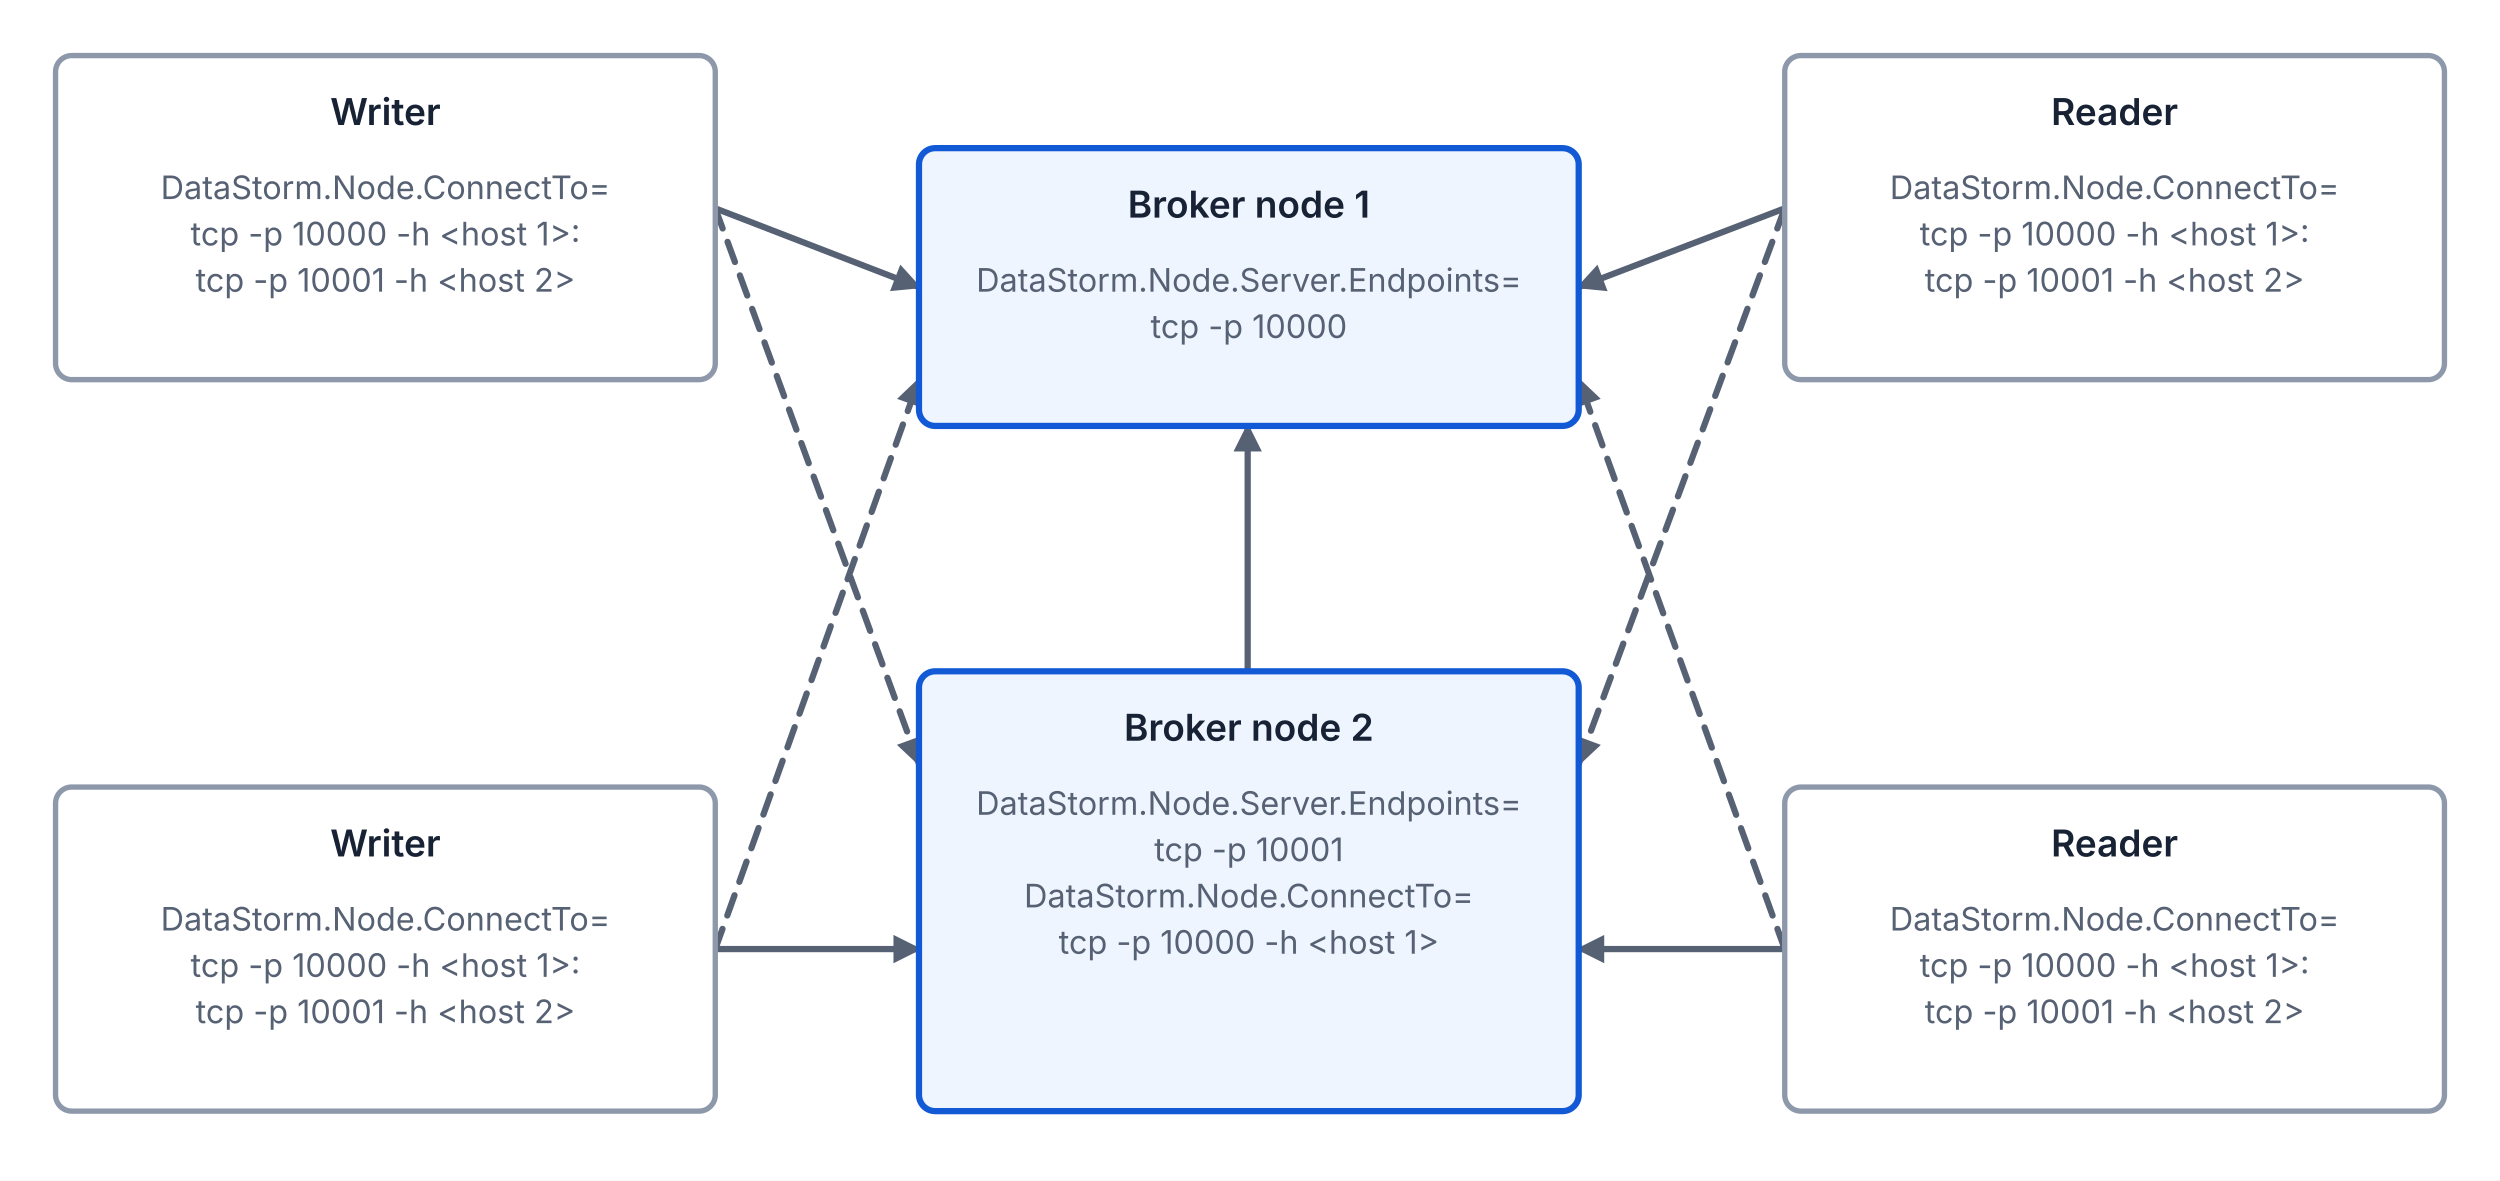
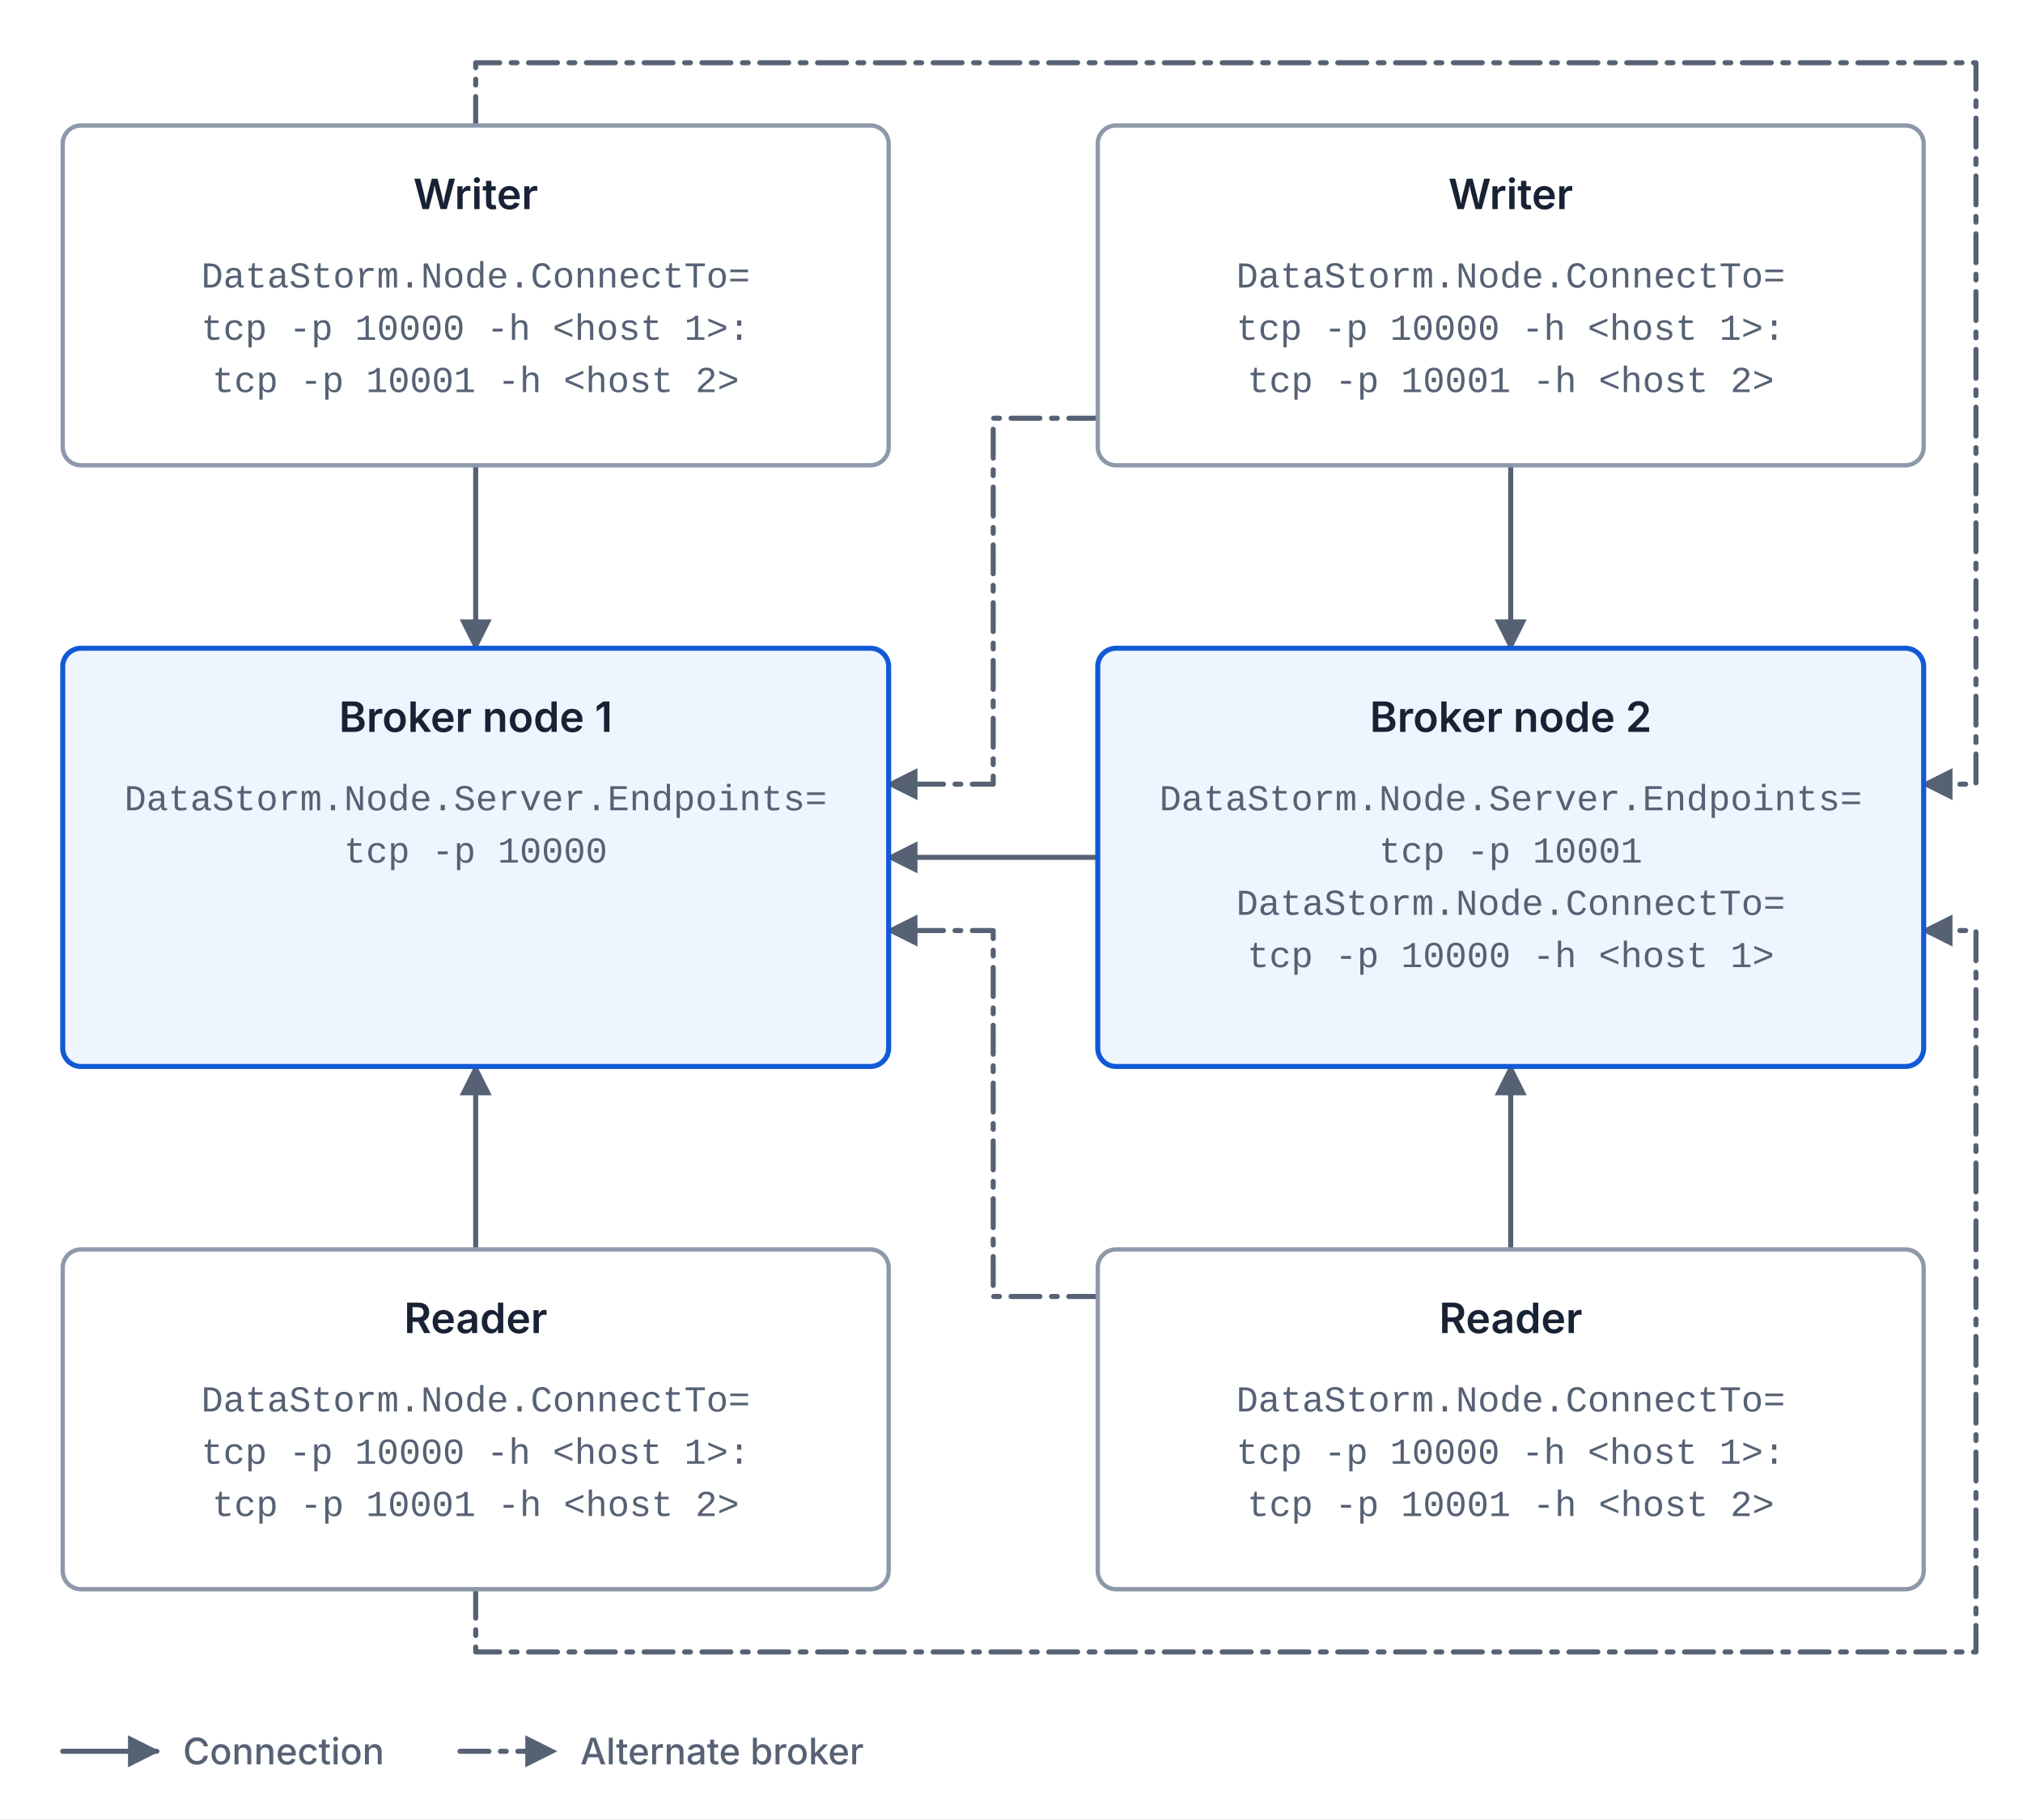
- <svg xmlns="http://www.w3.org/2000/svg" width="700" height="330.56" viewBox="0 0 1080 510" role="img" aria-labelledby="title description">
+ <svg xmlns="http://www.w3.org/2000/svg" width="700" height="629.46" viewBox="0 0 774 696" role="img" aria-labelledby="title description">
  <defs>
    <marker id="arrow" viewBox="0 0 8 8" refX="7.2" refY="4" markerWidth="7" markerHeight="7" orient="auto-start-reverse">
      <path d="M 0 0 L 8 4 L 0 8 Z" fill="#566174" />
    </marker>
  </defs>
  <style>
    text {
      fill: #182235;
      font-family: Inter, ui-sans-serif, system-ui, -apple-system, BlinkMacSystemFont, "Segoe UI", sans-serif;
    }
    .label {
      font-size: 16px;
      font-weight: 600;
      text-anchor: middle;
    }
    .annotation {
      fill: #566174;
      font-size: 14px;
      text-anchor: middle;
+     }
+     .code {
+       font-family: ui-monospace, SFMono-Regular, Menlo, Monaco, Consolas, "Liberation Mono", monospace;
    }
    .application {
      fill: #ffffff;
      stroke: #8d99aa;
      stroke-width: 1.5;
    }
    .runtime {
      fill: #eef5ff;
      stroke: #1259d6;
      stroke-width: 1.75;
    }
    .connector {
      fill: none;
      stroke: #566174;
      stroke-width: 1.75;
      stroke-linecap: round;
      stroke-linejoin: round;
    }
    .one-way {
      marker-end: url(#arrow);
    }
    .alternate {
-       stroke-dasharray: 6 4;
+       stroke-dasharray: 10 4 2 4;
      marker-end: url(#arrow);
    }
+     .legend-label {
+       fill: #566174;
+       font-size: 14px;
+       font-weight: 500;
+     }
  </style>
-   <rect width="1080" height="510" fill="#ffffff" />
+   <rect width="774" height="696" fill="#ffffff" />
  <g id="boundaries" aria-hidden="true">
  </g>
  <g id="connectors" aria-hidden="true">
-     <path class="connector one-way" d="M 309 90 L 397 124" vector-effect="non-scaling-stroke" />
-     <path class="connector one-way" d="M 309 410 L 397 410" vector-effect="non-scaling-stroke" />
-     <path class="connector alternate" d="M 309 90 L 397 330" vector-effect="non-scaling-stroke" />
-     <path class="connector alternate" d="M 309 410 L 397 164" vector-effect="non-scaling-stroke" />
-     <path class="connector one-way" d="M 771 90 L 682 124" vector-effect="non-scaling-stroke" />
-     <path class="connector one-way" d="M 771 410 L 682 410" vector-effect="non-scaling-stroke" />
-     <path class="connector alternate" d="M 771 90 L 682 330" vector-effect="non-scaling-stroke" />
-     <path class="connector alternate" d="M 771 410 L 682 164" vector-effect="non-scaling-stroke" />
-     <path class="connector one-way" d="M 539 290 L 539 184" vector-effect="non-scaling-stroke" />
+     <path class="connector one-way" d="M 182 178 V 248" vector-effect="non-scaling-stroke" />
+     <path class="connector one-way" d="M 578 178 V 248" vector-effect="non-scaling-stroke" />
+     <path class="connector one-way" d="M 182 478 V 408" vector-effect="non-scaling-stroke" />
+     <path class="connector one-way" d="M 578 478 V 408" vector-effect="non-scaling-stroke" />
+     <path class="connector one-way" d="M 420 328 H 340" vector-effect="non-scaling-stroke" />
+     <path class="connector alternate" d="M 420 160 H 380 V 300 H 340" vector-effect="non-scaling-stroke" />
+     <path class="connector alternate" d="M 420 496 H 380 V 356 H 340" vector-effect="non-scaling-stroke" />
+     <path class="connector alternate" d="M 182 48 V 24 H 756 V 300 H 736" vector-effect="non-scaling-stroke" />
+     <path class="connector alternate" d="M 182 608 V 632 H 756 V 356 H 736" vector-effect="non-scaling-stroke" />
  </g>
  <g id="components" aria-hidden="true">
-     <rect class="application" x="24" y="24" width="285" height="140" rx="7" vector-effect="non-scaling-stroke" />
-     <rect class="application" x="24" y="340" width="285" height="140" rx="7" vector-effect="non-scaling-stroke" />
-     <rect class="application" x="771" y="24" width="285" height="140" rx="7" vector-effect="non-scaling-stroke" />
-     <rect class="application" x="771" y="340" width="285" height="140" rx="7" vector-effect="non-scaling-stroke" />
-     <rect class="runtime" x="397" y="64" width="285" height="120" rx="7" vector-effect="non-scaling-stroke" />
-     <rect class="runtime" x="397" y="290" width="285" height="190" rx="7" vector-effect="non-scaling-stroke" />
+     <rect class="application" x="24" y="48" width="316" height="130" rx="7" vector-effect="non-scaling-stroke" />
+     <rect class="application" x="420" y="48" width="316" height="130" rx="7" vector-effect="non-scaling-stroke" />
+     <rect class="runtime" x="24" y="248" width="316" height="160" rx="7" vector-effect="non-scaling-stroke" />
+     <rect class="runtime" x="420" y="248" width="316" height="160" rx="7" vector-effect="non-scaling-stroke" />
+     <rect class="application" x="24" y="478" width="316" height="130" rx="7" vector-effect="non-scaling-stroke" />
+     <rect class="application" x="420" y="478" width="316" height="130" rx="7" vector-effect="non-scaling-stroke" />
  </g>
  <g id="labels">
-     <text class="label" x="166.5" y="54">Writer</text>
-     <text class="annotation" x="166.5" y="86">DataStorm.Node.ConnectTo=</text>
-     <text class="annotation" x="166.5" y="106">tcp -p 10000 -h &lt;host 1&gt;:</text>
-     <text class="annotation" x="166.5" y="126">tcp -p 10001 -h &lt;host 2&gt;</text>
-     <text class="label" x="166.5" y="370">Writer</text>
-     <text class="annotation" x="166.5" y="402">DataStorm.Node.ConnectTo=</text>
-     <text class="annotation" x="166.5" y="422">tcp -p 10000 -h &lt;host 1&gt;:</text>
-     <text class="annotation" x="166.5" y="442">tcp -p 10001 -h &lt;host 2&gt;</text>
-     <text class="label" x="913.5" y="54">Reader</text>
-     <text class="annotation" x="913.5" y="86">DataStorm.Node.ConnectTo=</text>
-     <text class="annotation" x="913.5" y="106">tcp -p 10000 -h &lt;host 1&gt;:</text>
-     <text class="annotation" x="913.5" y="126">tcp -p 10001 -h &lt;host 2&gt;</text>
-     <text class="label" x="913.5" y="370">Reader</text>
-     <text class="annotation" x="913.5" y="402">DataStorm.Node.ConnectTo=</text>
-     <text class="annotation" x="913.5" y="422">tcp -p 10000 -h &lt;host 1&gt;:</text>
-     <text class="annotation" x="913.5" y="442">tcp -p 10001 -h &lt;host 2&gt;</text>
-     <text class="label" x="539.5" y="94">Broker node 1</text>
-     <text class="annotation" x="539.5" y="126">DataStorm.Node.Server.Endpoints=</text>
-     <text class="annotation" x="539.5" y="146">tcp -p 10000</text>
-     <text class="label" x="539.5" y="320">Broker node 2</text>
-     <text class="annotation" x="539.5" y="352">DataStorm.Node.Server.Endpoints=</text>
-     <text class="annotation" x="539.5" y="372">tcp -p 10001</text>
-     <text class="annotation" x="539.5" y="392">DataStorm.Node.ConnectTo=</text>
-     <text class="annotation" x="539.5" y="412">tcp -p 10000 -h &lt;host 1&gt;</text>
+     <text class="label" x="182.0" y="80">Writer</text>
+     <text class="annotation code" x="182.0" y="110">DataStorm.Node.ConnectTo=</text>
+     <text class="annotation code" x="182.0" y="130">tcp -p 10000 -h &lt;host 1&gt;:</text>
+     <text class="annotation code" x="182.0" y="150">tcp -p 10001 -h &lt;host 2&gt;</text>
+     <text class="label" x="578.0" y="80">Writer</text>
+     <text class="annotation code" x="578.0" y="110">DataStorm.Node.ConnectTo=</text>
+     <text class="annotation code" x="578.0" y="130">tcp -p 10000 -h &lt;host 1&gt;:</text>
+     <text class="annotation code" x="578.0" y="150">tcp -p 10001 -h &lt;host 2&gt;</text>
+     <text class="label" x="182.0" y="280">Broker node 1</text>
+     <text class="annotation code" x="182.0" y="310">DataStorm.Node.Server.Endpoints=</text>
+     <text class="annotation code" x="182.0" y="330">tcp -p 10000</text>
+     <text class="label" x="578.0" y="280">Broker node 2</text>
+     <text class="annotation code" x="578.0" y="310">DataStorm.Node.Server.Endpoints=</text>
+     <text class="annotation code" x="578.0" y="330">tcp -p 10001</text>
+     <text class="annotation code" x="578.0" y="350">DataStorm.Node.ConnectTo=</text>
+     <text class="annotation code" x="578.0" y="370">tcp -p 10000 -h &lt;host 1&gt;</text>
+     <text class="label" x="182.0" y="510">Reader</text>
+     <text class="annotation code" x="182.0" y="540">DataStorm.Node.ConnectTo=</text>
+     <text class="annotation code" x="182.0" y="560">tcp -p 10000 -h &lt;host 1&gt;:</text>
+     <text class="annotation code" x="182.0" y="580">tcp -p 10001 -h &lt;host 2&gt;</text>
+     <text class="label" x="578.0" y="510">Reader</text>
+     <text class="annotation code" x="578.0" y="540">DataStorm.Node.ConnectTo=</text>
+     <text class="annotation code" x="578.0" y="560">tcp -p 10000 -h &lt;host 1&gt;:</text>
+     <text class="annotation code" x="578.0" y="580">tcp -p 10001 -h &lt;host 2&gt;</text>
+     <path class="connector one-way" d="M 24 670 H 60" vector-effect="non-scaling-stroke" />
+     <text class="legend-label" x="70" y="675">Connection</text>
+     <path class="connector alternate" d="M 176 670 H 212" vector-effect="non-scaling-stroke" />
+     <text class="legend-label" x="222" y="675">Alternate broker</text>
  </g>
</svg>
